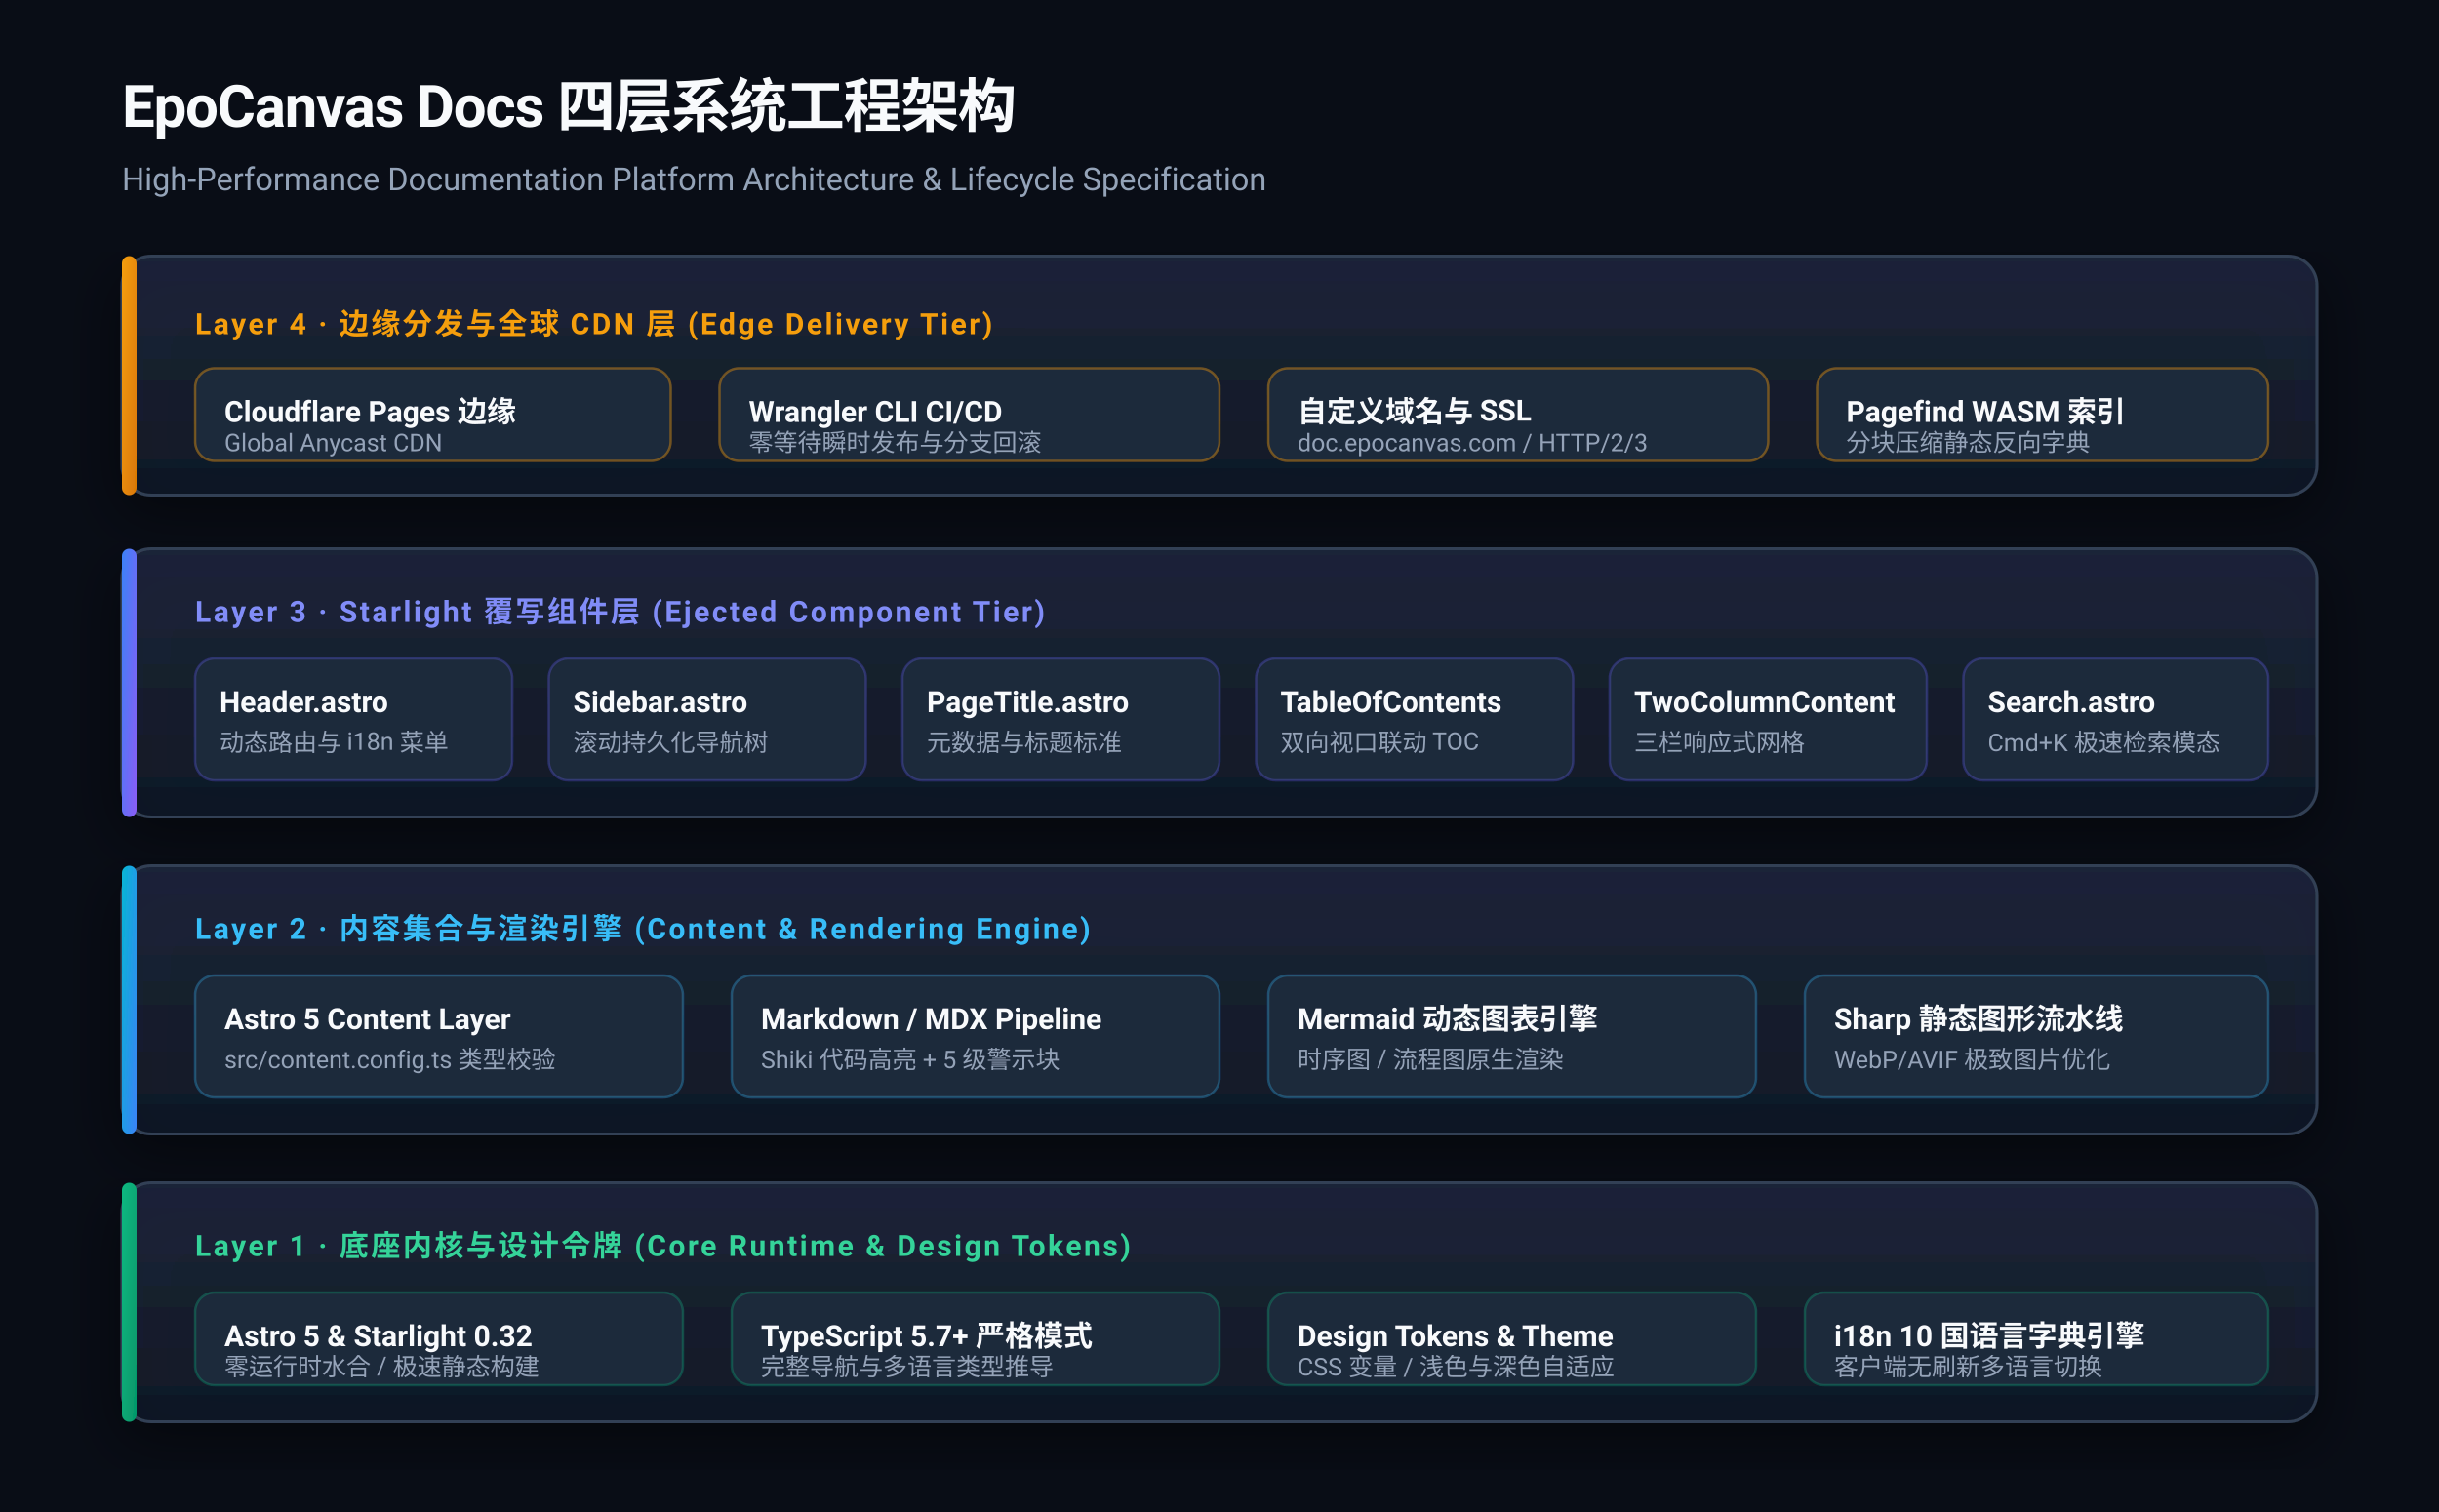
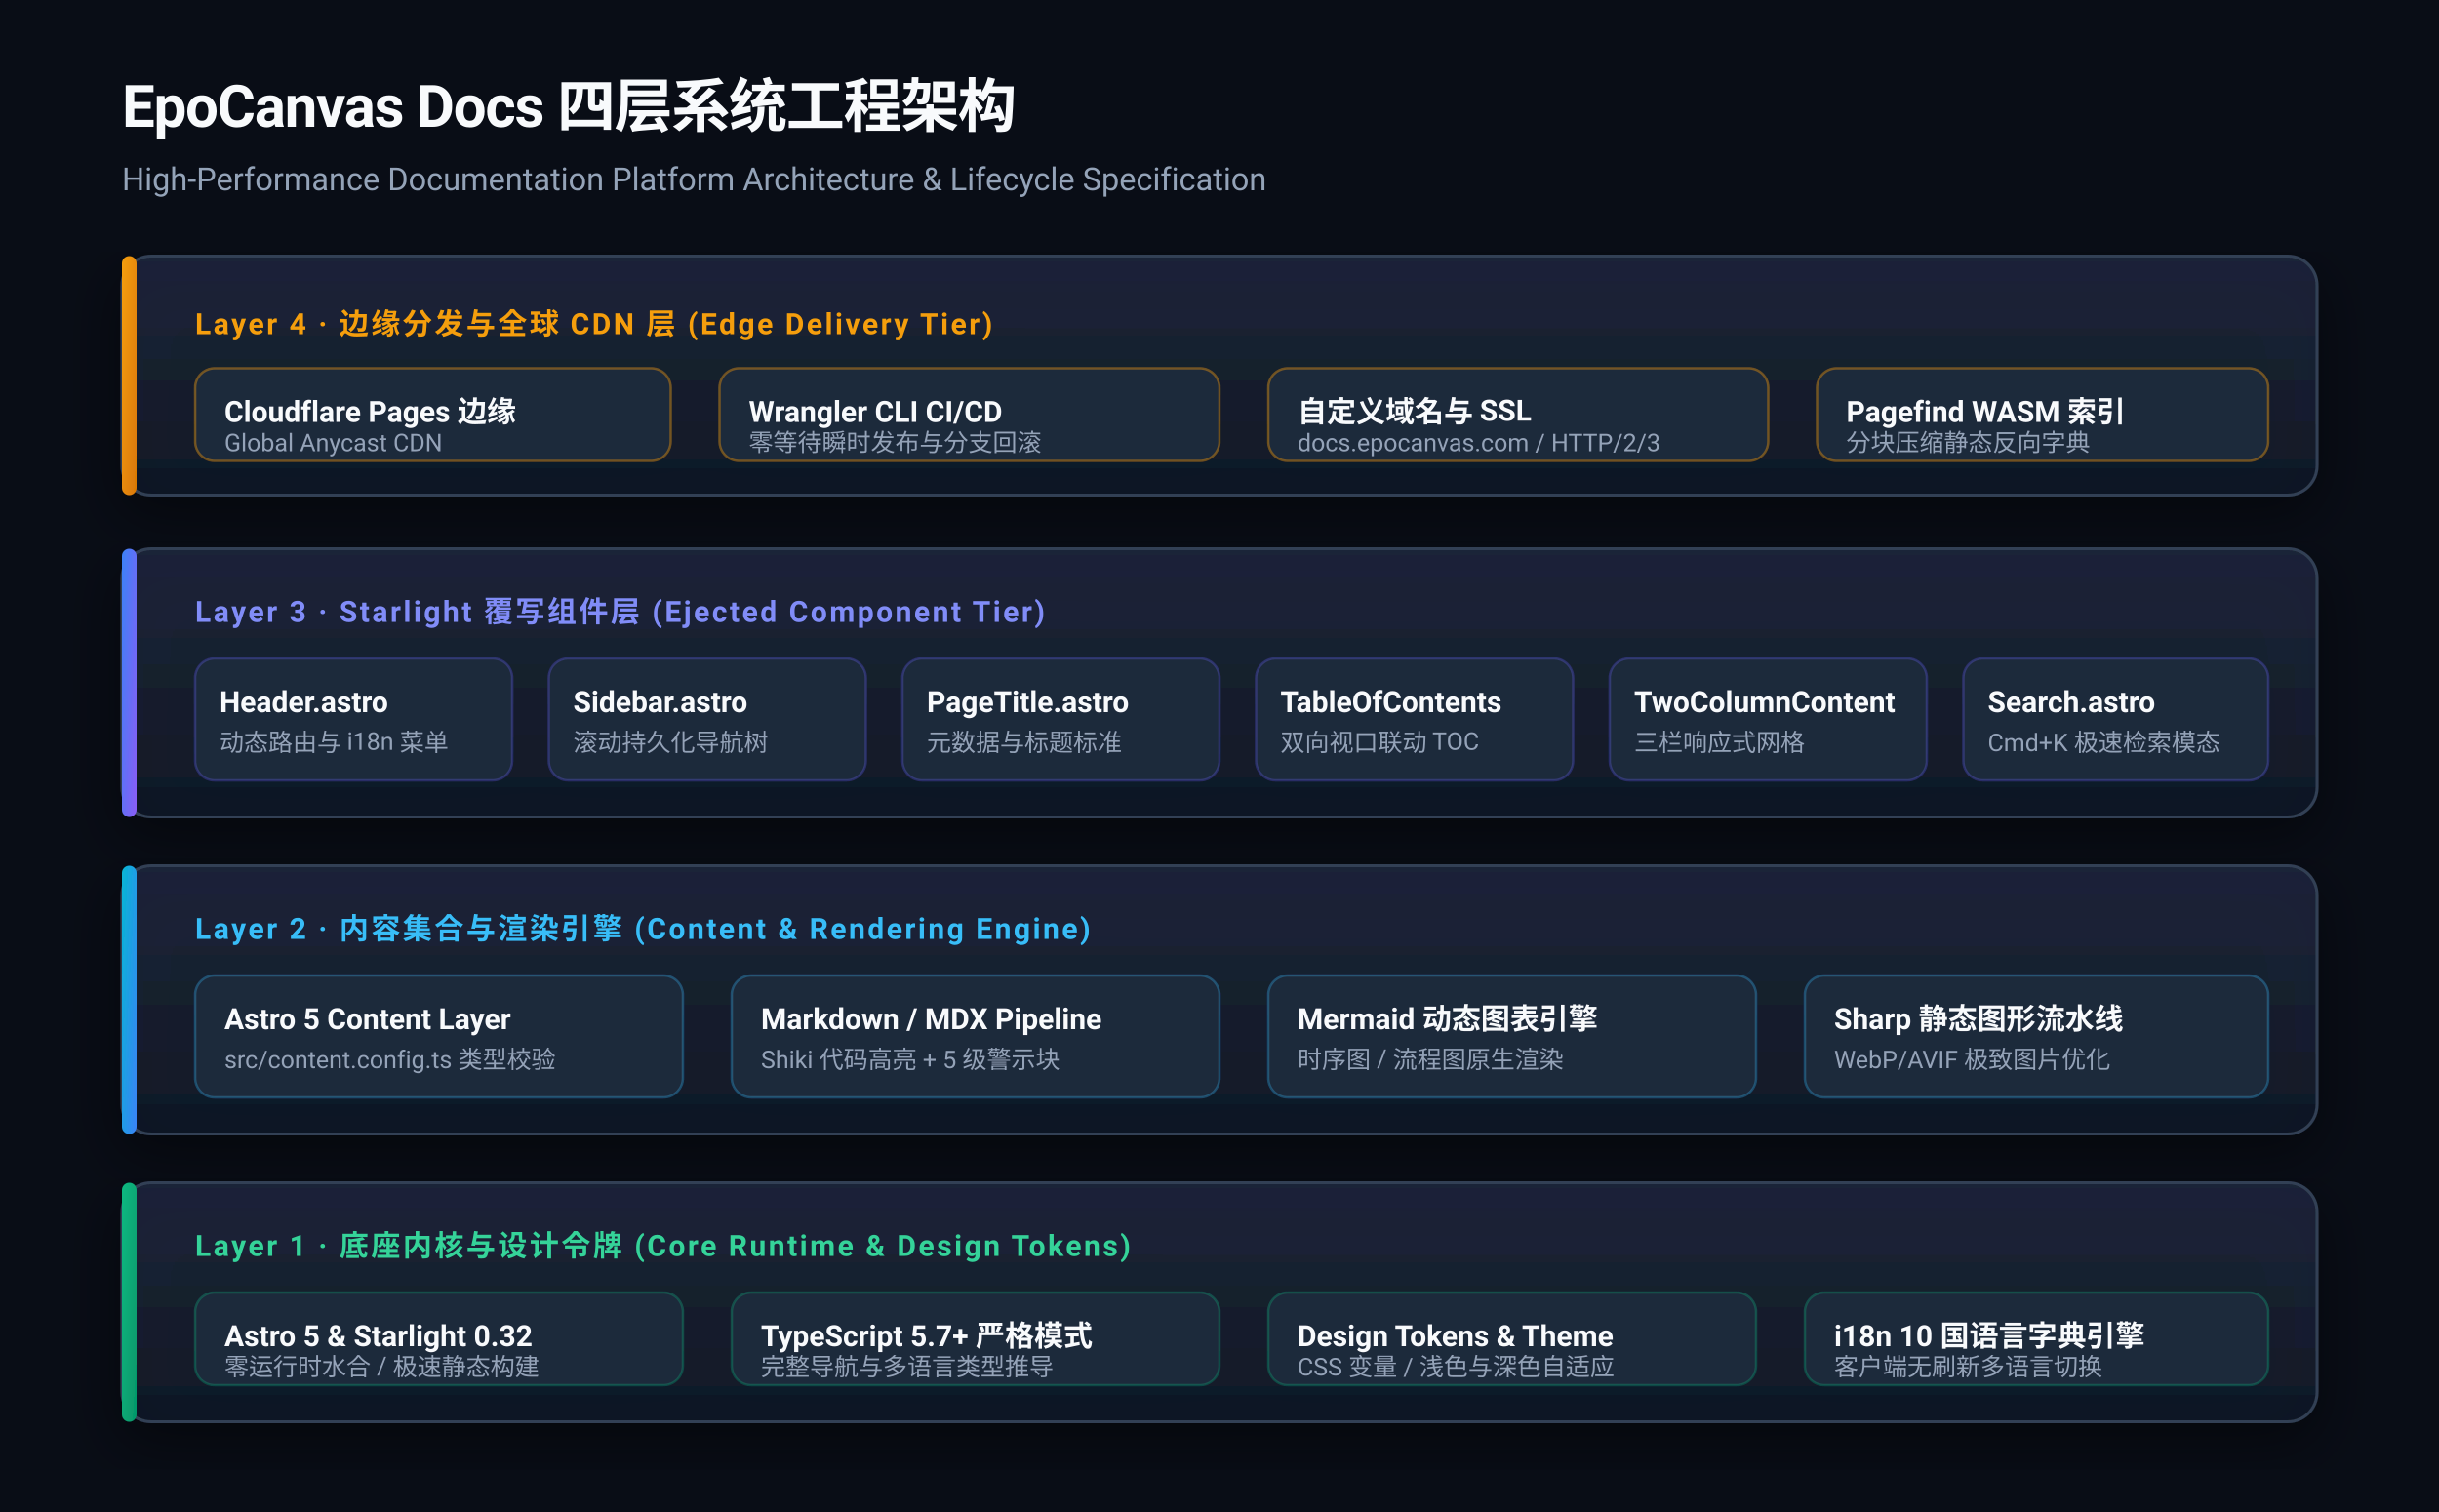
<svg xmlns="http://www.w3.org/2000/svg" viewBox="0 0 1000 620" width="100%" height="100%" style="background:#0b0f19; font-family:-apple-system,BlinkMacSystemFont,'Segoe UI',Roboto,Helvetica,Arial,sans-serif;">
  <defs>
    <linearGradient id="grad-accent" x1="0%" y1="0%" x2="100%" y2="100%">
      <stop offset="0%" stop-color="#3b82f6" />
      <stop offset="100%" stop-color="#8b5cf6" />
    </linearGradient>
    <linearGradient id="grad-teal" x1="0%" y1="0%" x2="100%" y2="100%">
      <stop offset="0%" stop-color="#06b6d4" />
      <stop offset="100%" stop-color="#3b82f6" />
    </linearGradient>
    <linearGradient id="grad-emerald" x1="0%" y1="0%" x2="100%" y2="100%">
      <stop offset="0%" stop-color="#10b981" />
      <stop offset="100%" stop-color="#059669" />
    </linearGradient>
    <linearGradient id="grad-amber" x1="0%" y1="0%" x2="100%" y2="100%">
      <stop offset="0%" stop-color="#f59e0b" />
      <stop offset="100%" stop-color="#d97706" />
    </linearGradient>
    <linearGradient id="card-bg" x1="0%" y1="0%" x2="0%" y2="100%">
      <stop offset="0%" stop-color="#1e293b" stop-opacity="0.9" />
      <stop offset="100%" stop-color="#0f172a" stop-opacity="0.9" />
    </linearGradient>
    <filter id="drop-shadow" x="-10%" y="-10%" width="130%" height="130%">
      <feDropShadow dx="0" dy="8" stdDeviation="12" flood-color="#000000" flood-opacity="0.5" />
    </filter>
  </defs>
  <rect x="0" y="0" width="1000" height="620" fill="#090d16" />
  <text x="50" y="52" fill="#f8fafc" font-size="24" font-weight="700" letter-spacing="-0.5">EpoCanvas Docs 四层系统工程架构</text>
  <text x="50" y="78" fill="#94a3b8" font-size="13">High-Performance Documentation Platform Architecture &amp; Lifecycle Specification</text>
  <g transform="translate(50, 105)" filter="url(#drop-shadow)">
    <rect width="900" height="98" rx="12" fill="url(#card-bg)" stroke="#334155" stroke-width="1.2" />
    <rect x="0" y="0" width="6" height="98" rx="3" fill="url(#grad-amber)" />
    <text x="30" y="32" fill="#f59e0b" font-size="12" font-weight="700" text-transform="uppercase" letter-spacing="1">Layer 4 · 边缘分发与全球 CDN 层 (Edge Delivery Tier)</text>
    <rect x="30" y="46" width="195" height="38" rx="8" fill="#1e293b" stroke="#f59e0b" stroke-opacity="0.4" stroke-width="1" />
    <text x="42" y="68" fill="#f8fafc" font-size="12" font-weight="600">Cloudflare Pages 边缘</text>
    <text x="42" y="80" fill="#94a3b8" font-size="10">Global Anycast CDN</text>
    <rect x="245" y="46" width="205" height="38" rx="8" fill="#1e293b" stroke="#f59e0b" stroke-opacity="0.4" stroke-width="1" />
    <text x="257" y="68" fill="#f8fafc" font-size="12" font-weight="600">Wrangler CLI CI/CD</text>
    <text x="257" y="80" fill="#94a3b8" font-size="10">零等待瞬时发布与分支回滚</text>
    <rect x="470" y="46" width="205" height="38" rx="8" fill="#1e293b" stroke="#f59e0b" stroke-opacity="0.4" stroke-width="1" />
    <text x="482" y="68" fill="#f8fafc" font-size="12" font-weight="600">自定义域名与 SSL</text>
-     <text x="482" y="80" fill="#94a3b8" font-size="10">doc.epocanvas.com / HTTP/2/3</text>
+     <text x="482" y="80" fill="#94a3b8" font-size="10">docs.epocanvas.com / HTTP/2/3</text>
    <rect x="695" y="46" width="185" height="38" rx="8" fill="#1e293b" stroke="#f59e0b" stroke-opacity="0.4" stroke-width="1" />
    <text x="707" y="68" fill="#f8fafc" font-size="12" font-weight="600">Pagefind WASM 索引</text>
    <text x="707" y="80" fill="#94a3b8" font-size="10">分块压缩静态反向字典</text>
  </g>
  <g transform="translate(50, 225)" filter="url(#drop-shadow)">
    <rect width="900" height="110" rx="12" fill="url(#card-bg)" stroke="#334155" stroke-width="1.2" />
    <rect x="0" y="0" width="6" height="110" rx="3" fill="url(#grad-accent)" />
    <text x="30" y="30" fill="#818cf8" font-size="12" font-weight="700" text-transform="uppercase" letter-spacing="1">Layer 3 · Starlight 覆写组件层 (Ejected Component Tier)</text>
    <rect x="30" y="45" width="130" height="50" rx="8" fill="#1e293b" stroke="#6366f1" stroke-opacity="0.3" stroke-width="1" />
    <text x="40" y="67" fill="#f8fafc" font-size="12" font-weight="600">Header.astro</text>
    <text x="40" y="83" fill="#94a3b8" font-size="10">动态路由与 i18n 菜单</text>
    <rect x="175" y="45" width="130" height="50" rx="8" fill="#1e293b" stroke="#6366f1" stroke-opacity="0.3" stroke-width="1" />
    <text x="185" y="67" fill="#f8fafc" font-size="12" font-weight="600">Sidebar.astro</text>
    <text x="185" y="83" fill="#94a3b8" font-size="10">滚动持久化导航树</text>
    <rect x="320" y="45" width="130" height="50" rx="8" fill="#1e293b" stroke="#6366f1" stroke-opacity="0.3" stroke-width="1" />
    <text x="330" y="67" fill="#f8fafc" font-size="12" font-weight="600">PageTitle.astro</text>
    <text x="330" y="83" fill="#94a3b8" font-size="10">元数据与标题标准</text>
    <rect x="465" y="45" width="130" height="50" rx="8" fill="#1e293b" stroke="#6366f1" stroke-opacity="0.3" stroke-width="1" />
    <text x="475" y="67" fill="#f8fafc" font-size="12" font-weight="600">TableOfContents</text>
    <text x="475" y="83" fill="#94a3b8" font-size="10">双向视口联动 TOC</text>
    <rect x="610" y="45" width="130" height="50" rx="8" fill="#1e293b" stroke="#6366f1" stroke-opacity="0.3" stroke-width="1" />
    <text x="620" y="67" fill="#f8fafc" font-size="12" font-weight="600">TwoColumnContent</text>
    <text x="620" y="83" fill="#94a3b8" font-size="10">三栏响应式网格</text>
    <rect x="755" y="45" width="125" height="50" rx="8" fill="#1e293b" stroke="#6366f1" stroke-opacity="0.3" stroke-width="1" />
    <text x="765" y="67" fill="#f8fafc" font-size="12" font-weight="600">Search.astro</text>
    <text x="765" y="83" fill="#94a3b8" font-size="10">Cmd+K 极速检索模态</text>
  </g>
  <g transform="translate(50, 355)" filter="url(#drop-shadow)">
    <rect width="900" height="110" rx="12" fill="url(#card-bg)" stroke="#334155" stroke-width="1.2" />
    <rect x="0" y="0" width="6" height="110" rx="3" fill="url(#grad-teal)" />
    <text x="30" y="30" fill="#38bdf8" font-size="12" font-weight="700" text-transform="uppercase" letter-spacing="1">Layer 2 · 内容集合与渲染引擎 (Content &amp; Rendering Engine)</text>
    <rect x="30" y="45" width="200" height="50" rx="8" fill="#1e293b" stroke="#38bdf8" stroke-opacity="0.3" stroke-width="1" />
    <text x="42" y="67" fill="#f8fafc" font-size="12" font-weight="600">Astro 5 Content Layer</text>
    <text x="42" y="83" fill="#94a3b8" font-size="10">src/content.config.ts 类型校验</text>
    <rect x="250" y="45" width="200" height="50" rx="8" fill="#1e293b" stroke="#38bdf8" stroke-opacity="0.3" stroke-width="1" />
    <text x="262" y="67" fill="#f8fafc" font-size="12" font-weight="600">Markdown / MDX Pipeline</text>
    <text x="262" y="83" fill="#94a3b8" font-size="10">Shiki 代码高亮 + 5 级警示块</text>
    <rect x="470" y="45" width="200" height="50" rx="8" fill="#1e293b" stroke="#38bdf8" stroke-opacity="0.3" stroke-width="1" />
    <text x="482" y="67" fill="#f8fafc" font-size="12" font-weight="600">Mermaid 动态图表引擎</text>
    <text x="482" y="83" fill="#94a3b8" font-size="10">时序图 / 流程图原生渲染</text>
    <rect x="690" y="45" width="190" height="50" rx="8" fill="#1e293b" stroke="#38bdf8" stroke-opacity="0.3" stroke-width="1" />
    <text x="702" y="67" fill="#f8fafc" font-size="12" font-weight="600">Sharp 静态图形流水线</text>
    <text x="702" y="83" fill="#94a3b8" font-size="10">WebP/AVIF 极致图片优化</text>
  </g>
  <g transform="translate(50, 485)" filter="url(#drop-shadow)">
    <rect width="900" height="98" rx="12" fill="url(#card-bg)" stroke="#334155" stroke-width="1.2" />
    <rect x="0" y="0" width="6" height="98" rx="3" fill="url(#grad-emerald)" />
    <text x="30" y="30" fill="#34d399" font-size="12" font-weight="700" text-transform="uppercase" letter-spacing="1">Layer 1 · 底座内核与设计令牌 (Core Runtime &amp; Design Tokens)</text>
    <rect x="30" y="45" width="200" height="38" rx="8" fill="#1e293b" stroke="#10b981" stroke-opacity="0.3" stroke-width="1" />
    <text x="42" y="67" fill="#f8fafc" font-size="12" font-weight="600">Astro 5 &amp; Starlight 0.32</text>
    <text x="42" y="79" fill="#94a3b8" font-size="10">零运行时水合 / 极速静态构建</text>
    <rect x="250" y="45" width="200" height="38" rx="8" fill="#1e293b" stroke="#10b981" stroke-opacity="0.3" stroke-width="1" />
    <text x="262" y="67" fill="#f8fafc" font-size="12" font-weight="600">TypeScript 5.7+ 严格模式</text>
    <text x="262" y="79" fill="#94a3b8" font-size="10">完整导航与多语言类型推导</text>
    <rect x="470" y="45" width="200" height="38" rx="8" fill="#1e293b" stroke="#10b981" stroke-opacity="0.3" stroke-width="1" />
    <text x="482" y="67" fill="#f8fafc" font-size="12" font-weight="600">Design Tokens &amp; Theme</text>
    <text x="482" y="79" fill="#94a3b8" font-size="10">CSS 变量 / 浅色与深色自适应</text>
    <rect x="690" y="45" width="190" height="38" rx="8" fill="#1e293b" stroke="#10b981" stroke-opacity="0.3" stroke-width="1" />
    <text x="702" y="67" fill="#f8fafc" font-size="12" font-weight="600">i18n 10 国语言字典引擎</text>
    <text x="702" y="79" fill="#94a3b8" font-size="10">客户端无刷新多语言切换</text>
  </g>
</svg>
